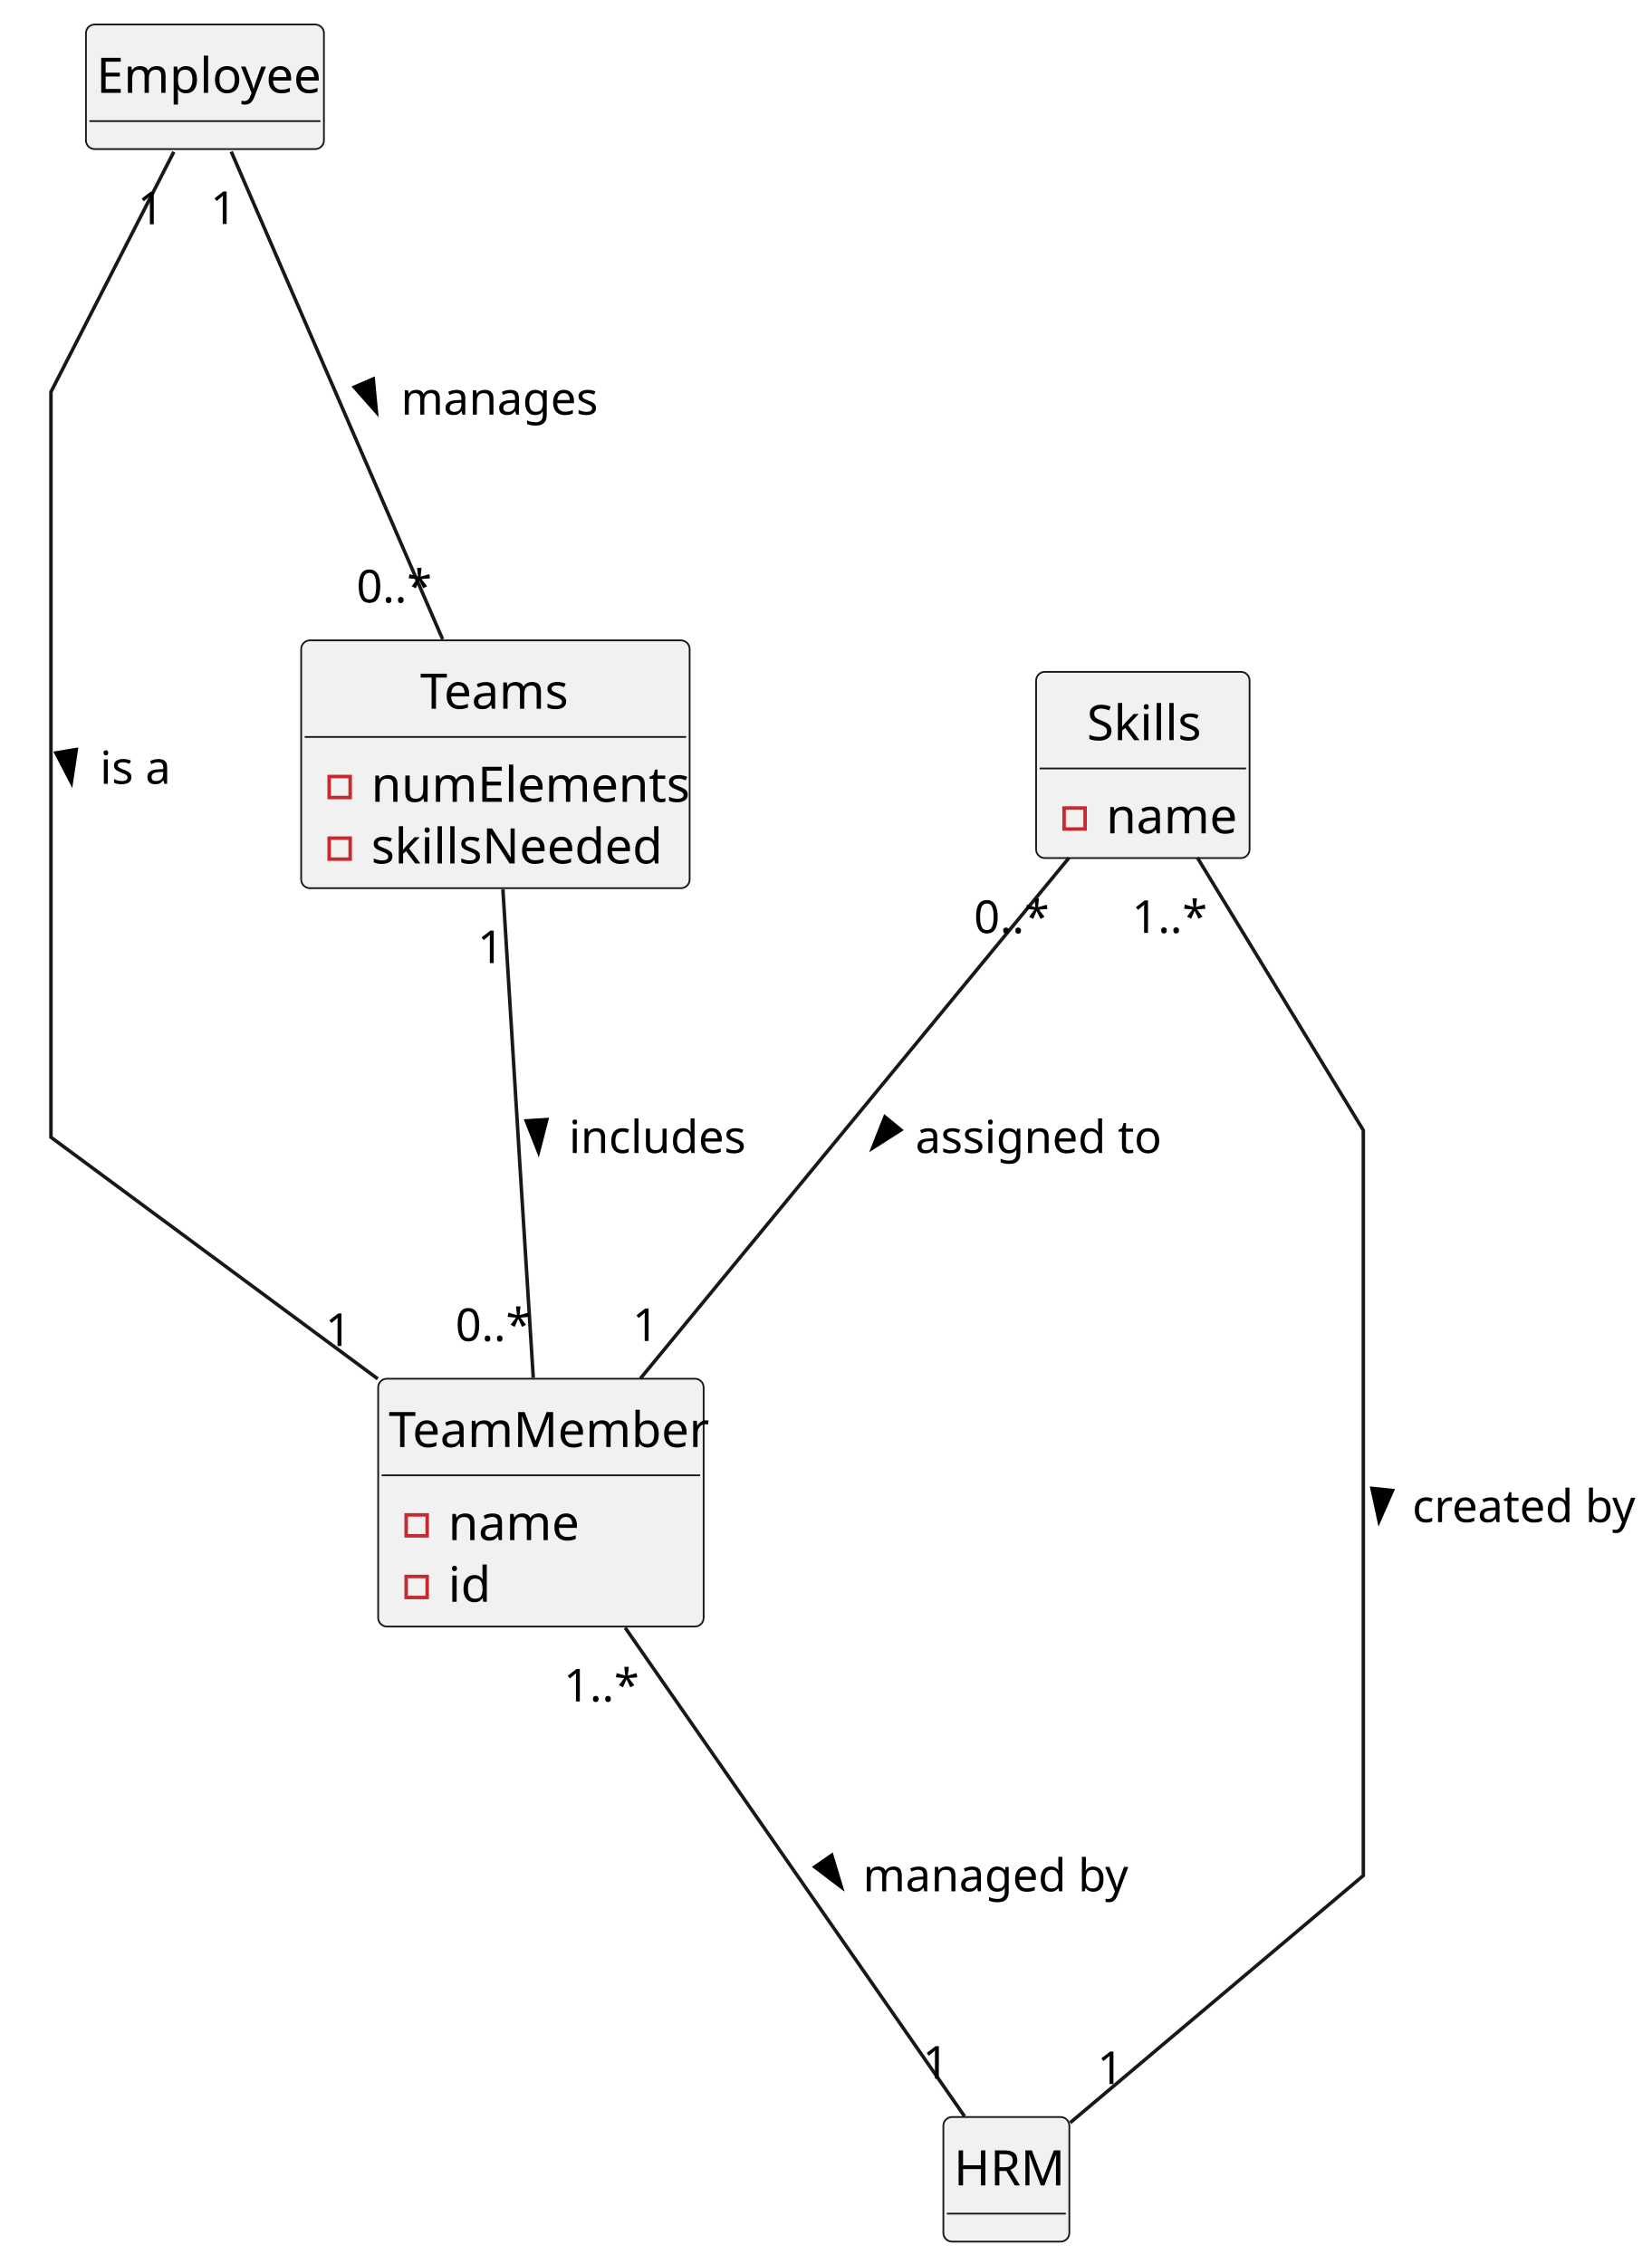
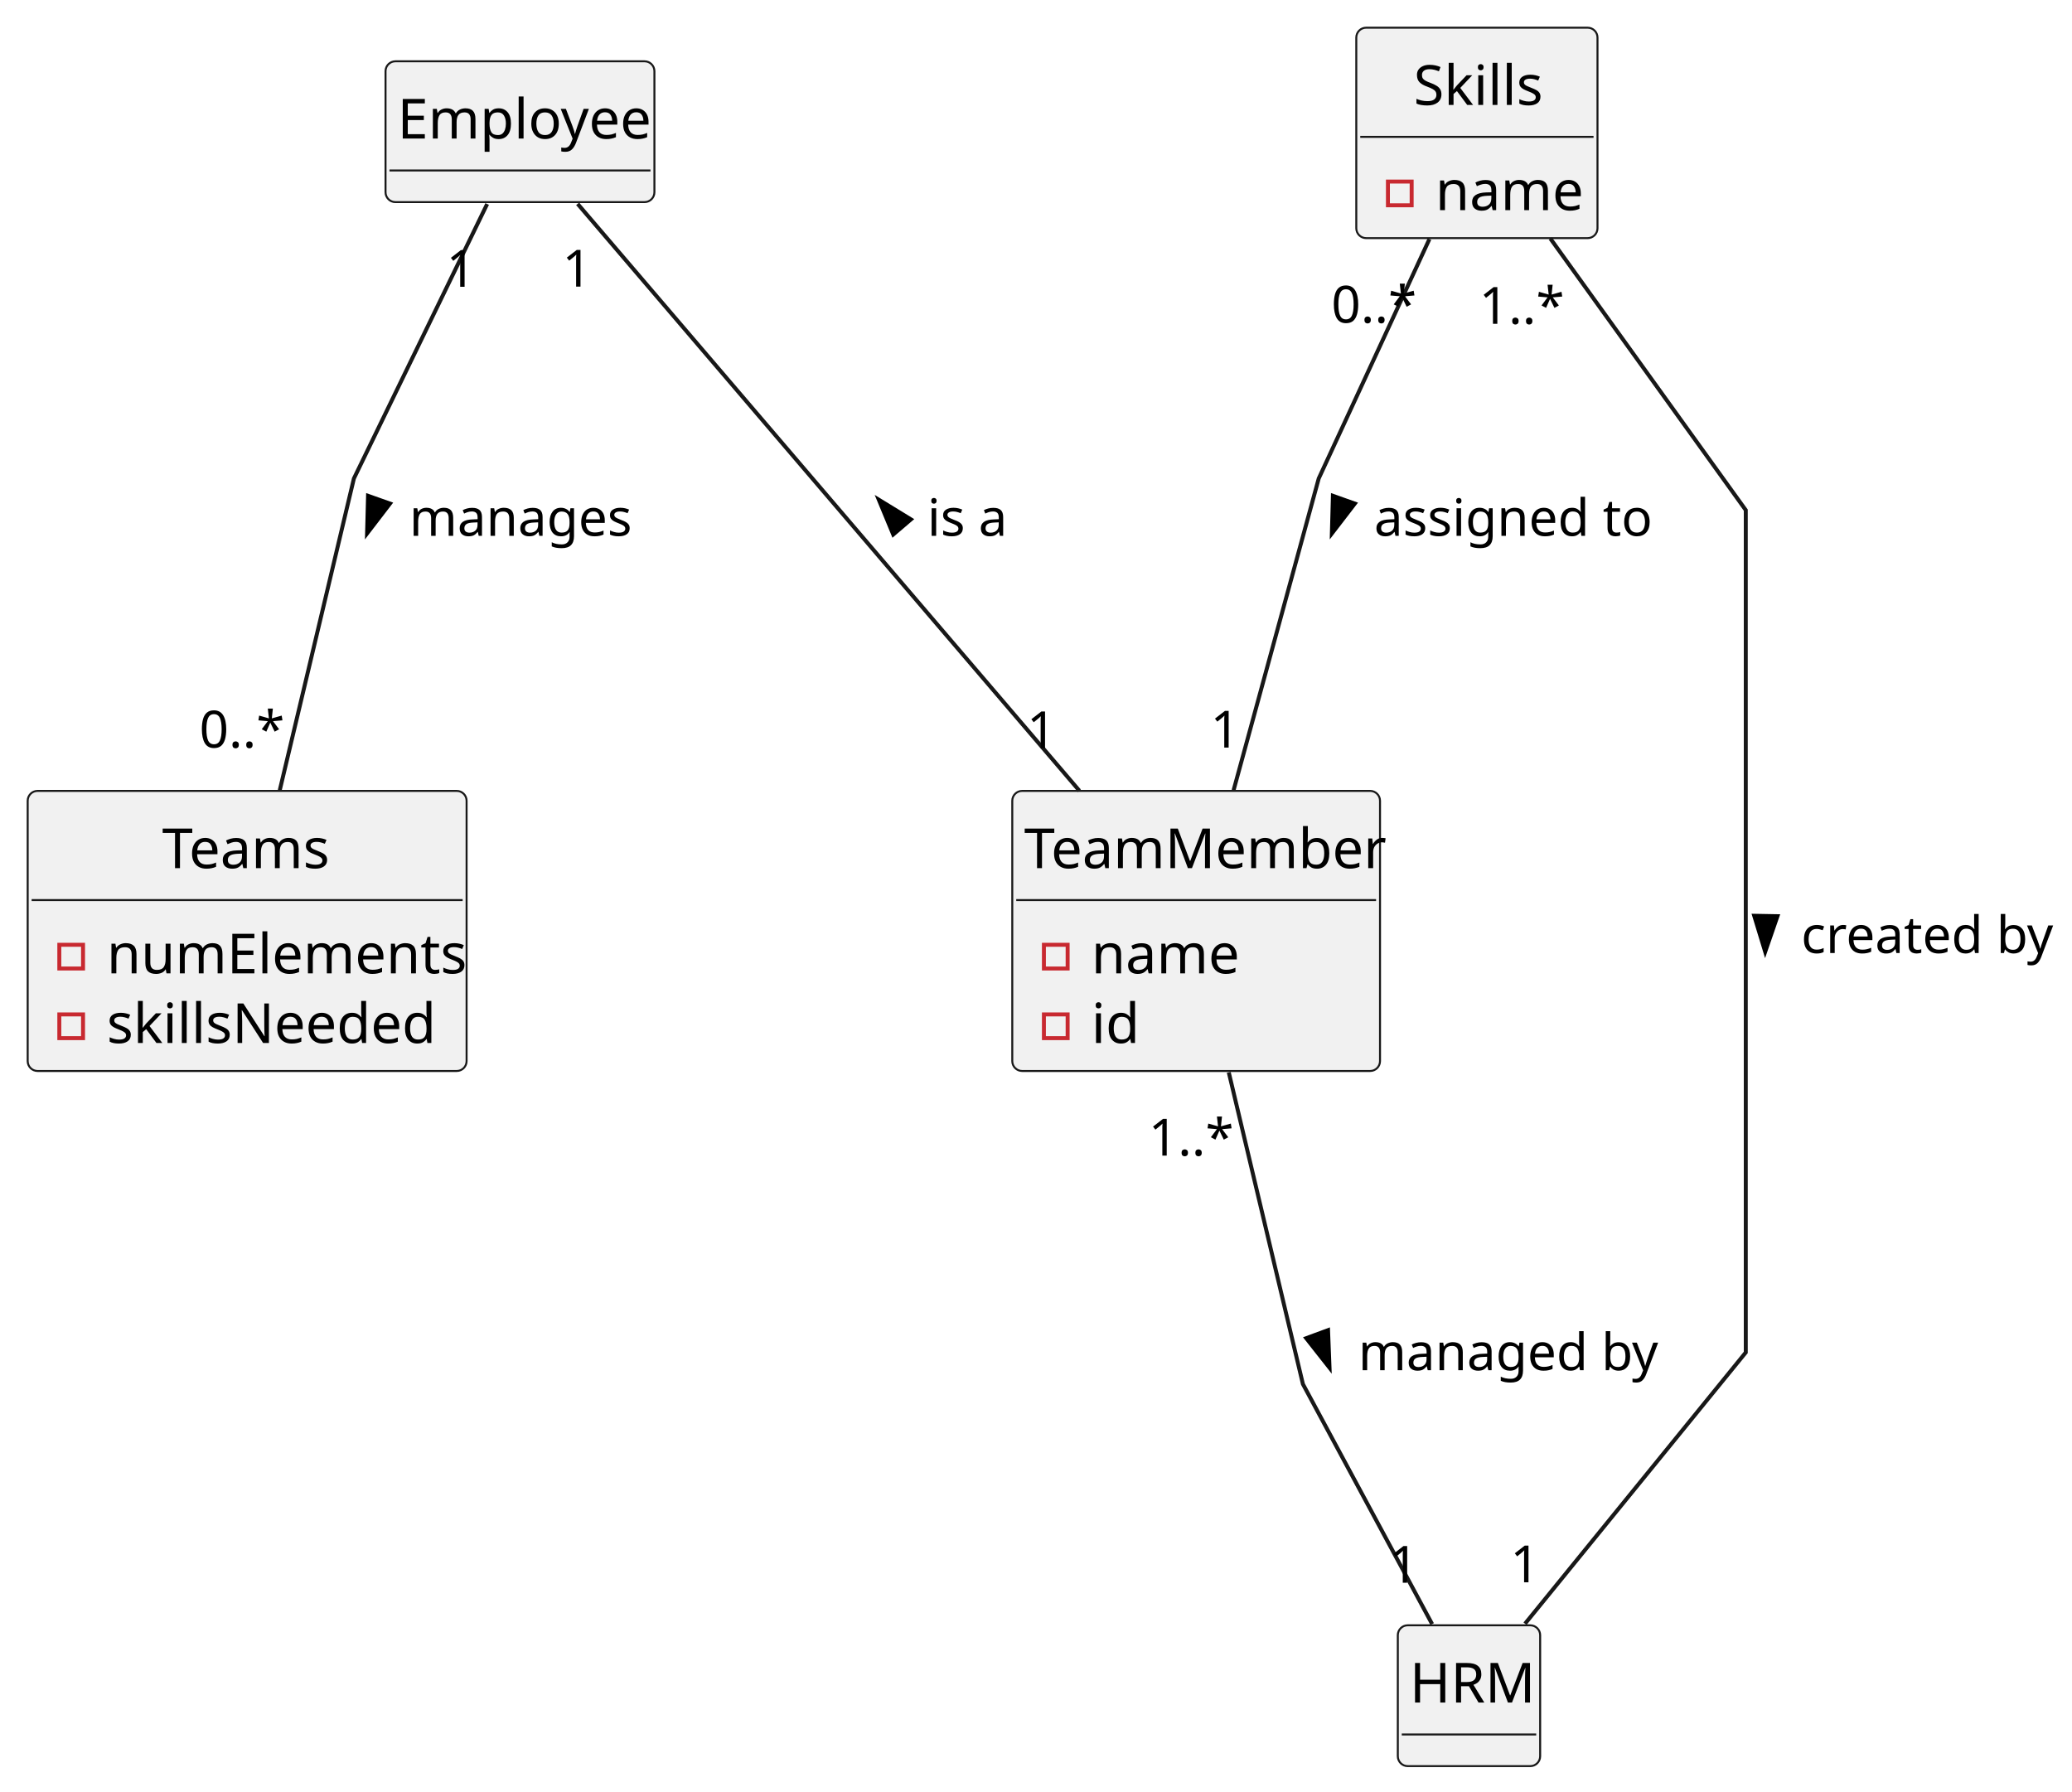
- <svg xmlns="http://www.w3.org/2000/svg" contentStyleType="text/css" height="647px" preserveAspectRatio="none" style="width:472px;height:647px;background:#FFFFFF;" version="1.1" viewBox="0 0 472 647" width="472px" zoomAndPan="magnify">
+ <svg xmlns="http://www.w3.org/2000/svg" contentStyleType="text/css" height="453px" preserveAspectRatio="none" style="width:524px;height:453px;background:#FFFFFF;" version="1.1" viewBox="0 0 524 453" width="524px" zoomAndPan="magnify">
  <defs />
  <g>
    <g id="elem_Employee">
-       <rect codeLine="7" fill="#F1F1F1" height="35.609" id="Employee" rx="2.5" ry="2.5" style="stroke:#181818;stroke-width:0.5;" width="68" x="24.562" y="7" />
-       <text fill="#000000" font-family="sans-serif" font-size="14" lengthAdjust="spacing" textLength="62" x="27.562" y="26.533">Employee</text>
-       <line style="stroke:#181818;stroke-width:0.5;" x1="25.562" x2="91.562" y1="34.609" y2="34.609" />
+       <rect codeLine="7" fill="#F1F1F1" height="35.609" id="Employee" rx="2.5" ry="2.5" style="stroke:#181818;stroke-width:0.5;" width="68" x="97.5" y="15.5" />
+       <text fill="#000000" font-family="sans-serif" font-size="14" lengthAdjust="spacing" textLength="62" x="100.5" y="35.033">Employee</text>
+       <line style="stroke:#181818;stroke-width:0.5;" x1="98.5" x2="164.5" y1="43.109" y2="43.109" />
    </g>
    <g id="elem_TeamMember">
-       <rect codeLine="10" fill="#F1F1F1" height="70.828" id="TeamMember" rx="2.5" ry="2.5" style="stroke:#181818;stroke-width:0.5;" width="93" x="108.062" y="394" />
-       <text fill="#000000" font-family="sans-serif" font-size="14" lengthAdjust="spacing" textLength="87" x="111.062" y="413.533">TeamMember</text>
-       <line style="stroke:#181818;stroke-width:0.5;" x1="109.062" x2="200.062" y1="421.609" y2="421.609" />
-       <rect fill="none" height="6" style="stroke:#C82930;stroke-width:1.0;" width="6" x="116.062" y="432.914" />
-       <text fill="#000000" font-family="sans-serif" font-size="14" lengthAdjust="spacing" textLength="35" x="128.062" y="440.143">name</text>
-       <rect fill="none" height="6" style="stroke:#C82930;stroke-width:1.0;" width="6" x="116.062" y="450.523" />
-       <text fill="#000000" font-family="sans-serif" font-size="14" lengthAdjust="spacing" textLength="11" x="128.062" y="457.752">id</text>
+       <rect codeLine="10" fill="#F1F1F1" height="70.828" id="TeamMember" rx="2.5" ry="2.5" style="stroke:#181818;stroke-width:0.5;" width="93" x="256" y="200" />
+       <text fill="#000000" font-family="sans-serif" font-size="14" lengthAdjust="spacing" textLength="87" x="259" y="219.533">TeamMember</text>
+       <line style="stroke:#181818;stroke-width:0.5;" x1="257" x2="348" y1="227.609" y2="227.609" />
+       <rect fill="none" height="6" style="stroke:#C82930;stroke-width:1.0;" width="6" x="264" y="238.914" />
+       <text fill="#000000" font-family="sans-serif" font-size="14" lengthAdjust="spacing" textLength="35" x="276" y="246.143">name</text>
+       <rect fill="none" height="6" style="stroke:#C82930;stroke-width:1.0;" width="6" x="264" y="256.523" />
+       <text fill="#000000" font-family="sans-serif" font-size="14" lengthAdjust="spacing" textLength="11" x="276" y="263.752">id</text>
    </g>
    <g id="elem_HRM">
-       <rect codeLine="15" fill="#F1F1F1" height="35.609" id="HRM" rx="2.5" ry="2.5" style="stroke:#181818;stroke-width:0.5;" width="36" x="269.562" y="605" />
-       <text fill="#000000" font-family="sans-serif" font-size="14" lengthAdjust="spacing" textLength="30" x="272.562" y="624.533">HRM</text>
-       <line style="stroke:#181818;stroke-width:0.5;" x1="270.562" x2="304.562" y1="632.609" y2="632.609" />
+       <rect codeLine="15" fill="#F1F1F1" height="35.609" id="HRM" rx="2.5" ry="2.5" style="stroke:#181818;stroke-width:0.5;" width="36" x="353.5" y="411" />
+       <text fill="#000000" font-family="sans-serif" font-size="14" lengthAdjust="spacing" textLength="30" x="356.5" y="430.533">HRM</text>
+       <line style="stroke:#181818;stroke-width:0.5;" x1="354.5" x2="388.5" y1="438.609" y2="438.609" />
    </g>
    <g id="elem_Skills">
-       <rect codeLine="18" fill="#F1F1F1" height="53.219" id="Skills" rx="2.5" ry="2.5" style="stroke:#181818;stroke-width:0.5;" width="61" x="296.062" y="192" />
-       <text fill="#000000" font-family="sans-serif" font-size="14" lengthAdjust="spacing" textLength="32" x="310.562" y="211.533">Skills</text>
-       <line style="stroke:#181818;stroke-width:0.5;" x1="297.062" x2="356.062" y1="219.609" y2="219.609" />
-       <rect fill="none" height="6" style="stroke:#C82930;stroke-width:1.0;" width="6" x="304.062" y="230.914" />
-       <text fill="#000000" font-family="sans-serif" font-size="14" lengthAdjust="spacing" textLength="35" x="316.062" y="238.143">name</text>
+       <rect codeLine="18" fill="#F1F1F1" height="53.219" id="Skills" rx="2.5" ry="2.5" style="stroke:#181818;stroke-width:0.5;" width="61" x="343" y="7" />
+       <text fill="#000000" font-family="sans-serif" font-size="14" lengthAdjust="spacing" textLength="32" x="357.5" y="26.533">Skills</text>
+       <line style="stroke:#181818;stroke-width:0.5;" x1="344" x2="403" y1="34.609" y2="34.609" />
+       <rect fill="none" height="6" style="stroke:#C82930;stroke-width:1.0;" width="6" x="351" y="45.914" />
+       <text fill="#000000" font-family="sans-serif" font-size="14" lengthAdjust="spacing" textLength="35" x="363" y="53.143">name</text>
    </g>
    <g id="elem_Teams">
-       <rect codeLine="22" fill="#F1F1F1" height="70.828" id="Teams" rx="2.5" ry="2.5" style="stroke:#181818;stroke-width:0.5;" width="111" x="86.062" y="183" />
-       <text fill="#000000" font-family="sans-serif" font-size="14" lengthAdjust="spacing" textLength="43" x="120.062" y="202.533">Teams</text>
-       <line style="stroke:#181818;stroke-width:0.5;" x1="87.062" x2="196.062" y1="210.609" y2="210.609" />
-       <rect fill="none" height="6" style="stroke:#C82930;stroke-width:1.0;" width="6" x="94.062" y="221.914" />
-       <text fill="#000000" font-family="sans-serif" font-size="14" lengthAdjust="spacing" textLength="85" x="106.062" y="229.143">numElements</text>
-       <rect fill="none" height="6" style="stroke:#C82930;stroke-width:1.0;" width="6" x="94.062" y="239.523" />
-       <text fill="#000000" font-family="sans-serif" font-size="14" lengthAdjust="spacing" textLength="79" x="106.062" y="246.752">skillsNeeded</text>
+       <rect codeLine="22" fill="#F1F1F1" height="70.828" id="Teams" rx="2.5" ry="2.5" style="stroke:#181818;stroke-width:0.5;" width="111" x="7" y="200" />
+       <text fill="#000000" font-family="sans-serif" font-size="14" lengthAdjust="spacing" textLength="43" x="41" y="219.533">Teams</text>
+       <line style="stroke:#181818;stroke-width:0.5;" x1="8" x2="117" y1="227.609" y2="227.609" />
+       <rect fill="none" height="6" style="stroke:#C82930;stroke-width:1.0;" width="6" x="15" y="238.914" />
+       <text fill="#000000" font-family="sans-serif" font-size="14" lengthAdjust="spacing" textLength="85" x="27" y="246.143">numElements</text>
+       <rect fill="none" height="6" style="stroke:#C82930;stroke-width:1.0;" width="6" x="15" y="256.523" />
+       <text fill="#000000" font-family="sans-serif" font-size="14" lengthAdjust="spacing" textLength="79" x="27" y="263.752">skillsNeeded</text>
    </g>
    <g id="link_Employee_TeamMember">
-       <path codeLine="27" d="M49.662,43.4 C36.802,68.53 14.562,112 14.562,112 C14.562,112 14.562,112 14.562,325 C14.562,325 67.222,363.93 107.942,394.04 " fill="none" id="Employee-TeamMember" style="stroke:#181818;stroke-width:1.0;" />
-       <polygon fill="#000000" points="20.382,223.608,21.798,214.204,16,215.167,20.382,223.608" style="stroke:#000000;stroke-width:1.0;" />
-       <text fill="#000000" font-family="sans-serif" font-size="13" lengthAdjust="spacing" textLength="21" x="28.562" y="223.995">is a</text>
-       <text fill="#000000" font-family="sans-serif" font-size="13" lengthAdjust="spacing" textLength="7" x="39.33" y="64.09">1</text>
-       <text fill="#000000" font-family="sans-serif" font-size="13" lengthAdjust="spacing" textLength="7" x="92.954" y="384.65">1</text>
+       <path codeLine="27" d="M146.08,51.55 C174.11,84.33 235.99,156.71 272.97,199.96 " fill="none" id="Employee-TeamMember" style="stroke:#181818;stroke-width:1.0;" />
+       <polygon fill="#000000" points="222.251,126.376,225.895,135.16,230.363,131.34,222.251,126.376" style="stroke:#000000;stroke-width:1.0;" />
+       <text fill="#000000" font-family="sans-serif" font-size="13" lengthAdjust="spacing" textLength="21" x="234.5" y="135.495">is a</text>
+       <text fill="#000000" font-family="sans-serif" font-size="13" lengthAdjust="spacing" textLength="7" x="142.196" y="72.476">1</text>
+       <text fill="#000000" font-family="sans-serif" font-size="13" lengthAdjust="spacing" textLength="7" x="259.674" y="189.205">1</text>
    </g>
    <g id="link_Employee_Teams">
-       <path codeLine="28" d="M66.072,43.33 C79.682,74.73 108.652,141.56 126.482,182.7 " fill="none" id="Employee-Teams" style="stroke:#181818;stroke-width:1.0;" />
-       <polygon fill="#000000" points="107.551,117.763,106.65,108.296,101.257,110.633,107.551,117.763" style="stroke:#000000;stroke-width:1.0;" />
-       <text fill="#000000" font-family="sans-serif" font-size="13" lengthAdjust="spacing" textLength="53" x="114.562" y="118.495">manages</text>
-       <text fill="#000000" font-family="sans-serif" font-size="13" lengthAdjust="spacing" textLength="7" x="60.15" y="64.001">1</text>
-       <text fill="#000000" font-family="sans-serif" font-size="13" lengthAdjust="spacing" textLength="20" x="101.858" y="172.168">0..*</text>
+       <path codeLine="28" d="M123.2,51.59 C110.96,76.8 89.5,121 89.5,121 C89.5,121 78.69,166.45 70.75,199.83 " fill="none" id="Employee-Teams" style="stroke:#181818;stroke-width:1.0;" />
+       <polygon fill="#000000" points="92.832,134.889,98.62,127.343,93.079,125.382,92.832,134.889" style="stroke:#000000;stroke-width:1.0;" />
+       <text fill="#000000" font-family="sans-serif" font-size="13" lengthAdjust="spacing" textLength="53" x="103.5" y="135.495">manages</text>
+       <text fill="#000000" font-family="sans-serif" font-size="13" lengthAdjust="spacing" textLength="7" x="112.881" y="72.527">1</text>
+       <text fill="#000000" font-family="sans-serif" font-size="13" lengthAdjust="spacing" textLength="20" x="50.416" y="189.05">0..*</text>
    </g>
    <g id="link_TeamMember_HRM">
-       <path codeLine="30" d="M178.652,465.18 C207.242,506.35 253.792,573.38 275.592,604.77 " fill="none" id="TeamMember-HRM" style="stroke:#181818;stroke-width:1.0;" />
-       <polygon fill="#000000" points="240.414,539.283,237.669,530.177,232.841,533.53,240.414,539.283" style="stroke:#000000;stroke-width:1.0;" />
-       <text fill="#000000" font-family="sans-serif" font-size="13" lengthAdjust="spacing" textLength="71" x="246.562" y="540.495">managed by</text>
-       <text fill="#000000" font-family="sans-serif" font-size="13" lengthAdjust="spacing" textLength="20" x="161.074" y="486.228">1..*</text>
-       <text fill="#000000" font-family="sans-serif" font-size="13" lengthAdjust="spacing" textLength="7" x="263.661" y="594.023">1</text>
+       <path codeLine="30" d="M310.75,271.17 C318.69,304.55 329.5,350 329.5,350 C329.5,350 349.81,387.71 362.18,410.69 " fill="none" id="TeamMember-HRM" style="stroke:#181818;stroke-width:1.0;" />
+       <polygon fill="#000000" points="336.229,345.867,335.858,336.364,330.343,338.397,336.229,345.867" style="stroke:#000000;stroke-width:1.0;" />
+       <text fill="#000000" font-family="sans-serif" font-size="13" lengthAdjust="spacing" textLength="71" x="343.5" y="346.495">managed by</text>
+       <text fill="#000000" font-family="sans-serif" font-size="13" lengthAdjust="spacing" textLength="20" x="290.449" y="292.216">1..*</text>
+       <text fill="#000000" font-family="sans-serif" font-size="13" lengthAdjust="spacing" textLength="7" x="351.254" y="400.241">1</text>
    </g>
    <g id="link_Skills_HRM">
-       <path codeLine="32" d="M342.132,245.08 C360.792,275.73 389.562,323 389.562,323 C389.562,323 389.562,323 389.562,536 C389.562,536 335.132,581.89 305.802,606.62 " fill="none" id="Skills-HRM" style="stroke:#181818;stroke-width:1.0;" />
-       <polygon fill="#000000" points="394.062,434.651,397.891,425.945,392.043,425.357,394.062,434.651" style="stroke:#000000;stroke-width:1.0;" />
-       <text fill="#000000" font-family="sans-serif" font-size="13" lengthAdjust="spacing" textLength="61" x="403.562" y="434.995">created by</text>
-       <text fill="#000000" font-family="sans-serif" font-size="13" lengthAdjust="spacing" textLength="20" x="323.421" y="266.587">1..*</text>
-       <text fill="#000000" font-family="sans-serif" font-size="13" lengthAdjust="spacing" textLength="7" x="313.547" y="595.562">1</text>
+       <path codeLine="32" d="M392.08,60.32 C412.21,88.3 441.5,129 441.5,129 C441.5,129 441.5,129 441.5,342 C441.5,342 406.12,385.47 385.67,410.6 " fill="none" id="Skills-HRM" style="stroke:#181818;stroke-width:1.0;" />
+       <polygon fill="#000000" points="446.409,240.675,449.512,231.685,443.636,231.578,446.409,240.675" style="stroke:#000000;stroke-width:1.0;" />
+       <text fill="#000000" font-family="sans-serif" font-size="13" lengthAdjust="spacing" textLength="61" x="455.5" y="240.995">created by</text>
+       <text fill="#000000" font-family="sans-serif" font-size="13" lengthAdjust="spacing" textLength="20" x="374.064" y="81.883">1..*</text>
+       <text fill="#000000" font-family="sans-serif" font-size="13" lengthAdjust="spacing" textLength="7" x="381.938" y="400.124">1</text>
    </g>
    <g id="link_Skills_TeamMember">
-       <path codeLine="33" d="M305.472,245.13 C274.702,282.52 217.432,352.11 182.972,393.97 " fill="none" id="Skills-TeamMember" style="stroke:#181818;stroke-width:1.0;" />
-       <polygon fill="#000000" points="249.385,328.036,257.402,322.92,252.864,319.185,249.385,328.036" style="stroke:#000000;stroke-width:1.0;" />
-       <text fill="#000000" font-family="sans-serif" font-size="13" lengthAdjust="spacing" textLength="67" x="261.562" y="329.495">assigned to</text>
-       <text fill="#000000" font-family="sans-serif" font-size="13" lengthAdjust="spacing" textLength="20" x="278.283" y="266.649">0..*</text>
-       <text fill="#000000" font-family="sans-serif" font-size="13" lengthAdjust="spacing" textLength="7" x="180.721" y="383.217">1</text>
-     </g>
-     <g id="link_Teams_TeamMember">
-       <path codeLine="35" d="M143.702,254.17 C145.762,287.55 148.562,333 148.562,333 C148.562,333 150.662,366.45 152.382,393.75 " fill="none" id="Teams-TeamMember" style="stroke:#181818;stroke-width:1.0;" />
-       <polygon fill="#000000" points="153.873,329.166,156.245,319.956,150.378,320.321,153.873,329.166" style="stroke:#000000;stroke-width:1.0;" />
-       <text fill="#000000" font-family="sans-serif" font-size="13" lengthAdjust="spacing" textLength="48" x="162.562" y="329.495">includes</text>
-       <text fill="#000000" font-family="sans-serif" font-size="13" lengthAdjust="spacing" textLength="7" x="136.469" y="275.216">1</text>
-       <text fill="#000000" font-family="sans-serif" font-size="13" lengthAdjust="spacing" textLength="20" x="130.137" y="383.227">0..*</text>
+       <path codeLine="33" d="M361.5,60.45 C349.72,85.93 333.5,121 333.5,121 C333.5,121 321.09,166.45 311.97,199.83 " fill="none" id="Skills-TeamMember" style="stroke:#181818;stroke-width:1.0;" />
+       <polygon fill="#000000" points="336.826,134.887,342.624,127.348,337.085,125.38,336.826,134.887" style="stroke:#000000;stroke-width:1.0;" />
+       <text fill="#000000" font-family="sans-serif" font-size="13" lengthAdjust="spacing" textLength="67" x="347.5" y="135.495">assigned to</text>
+       <text fill="#000000" font-family="sans-serif" font-size="13" lengthAdjust="spacing" textLength="20" x="336.688" y="81.605">0..*</text>
+       <text fill="#000000" font-family="sans-serif" font-size="13" lengthAdjust="spacing" textLength="7" x="306.108" y="189.05">1</text>
    </g>
  </g>
</svg>
